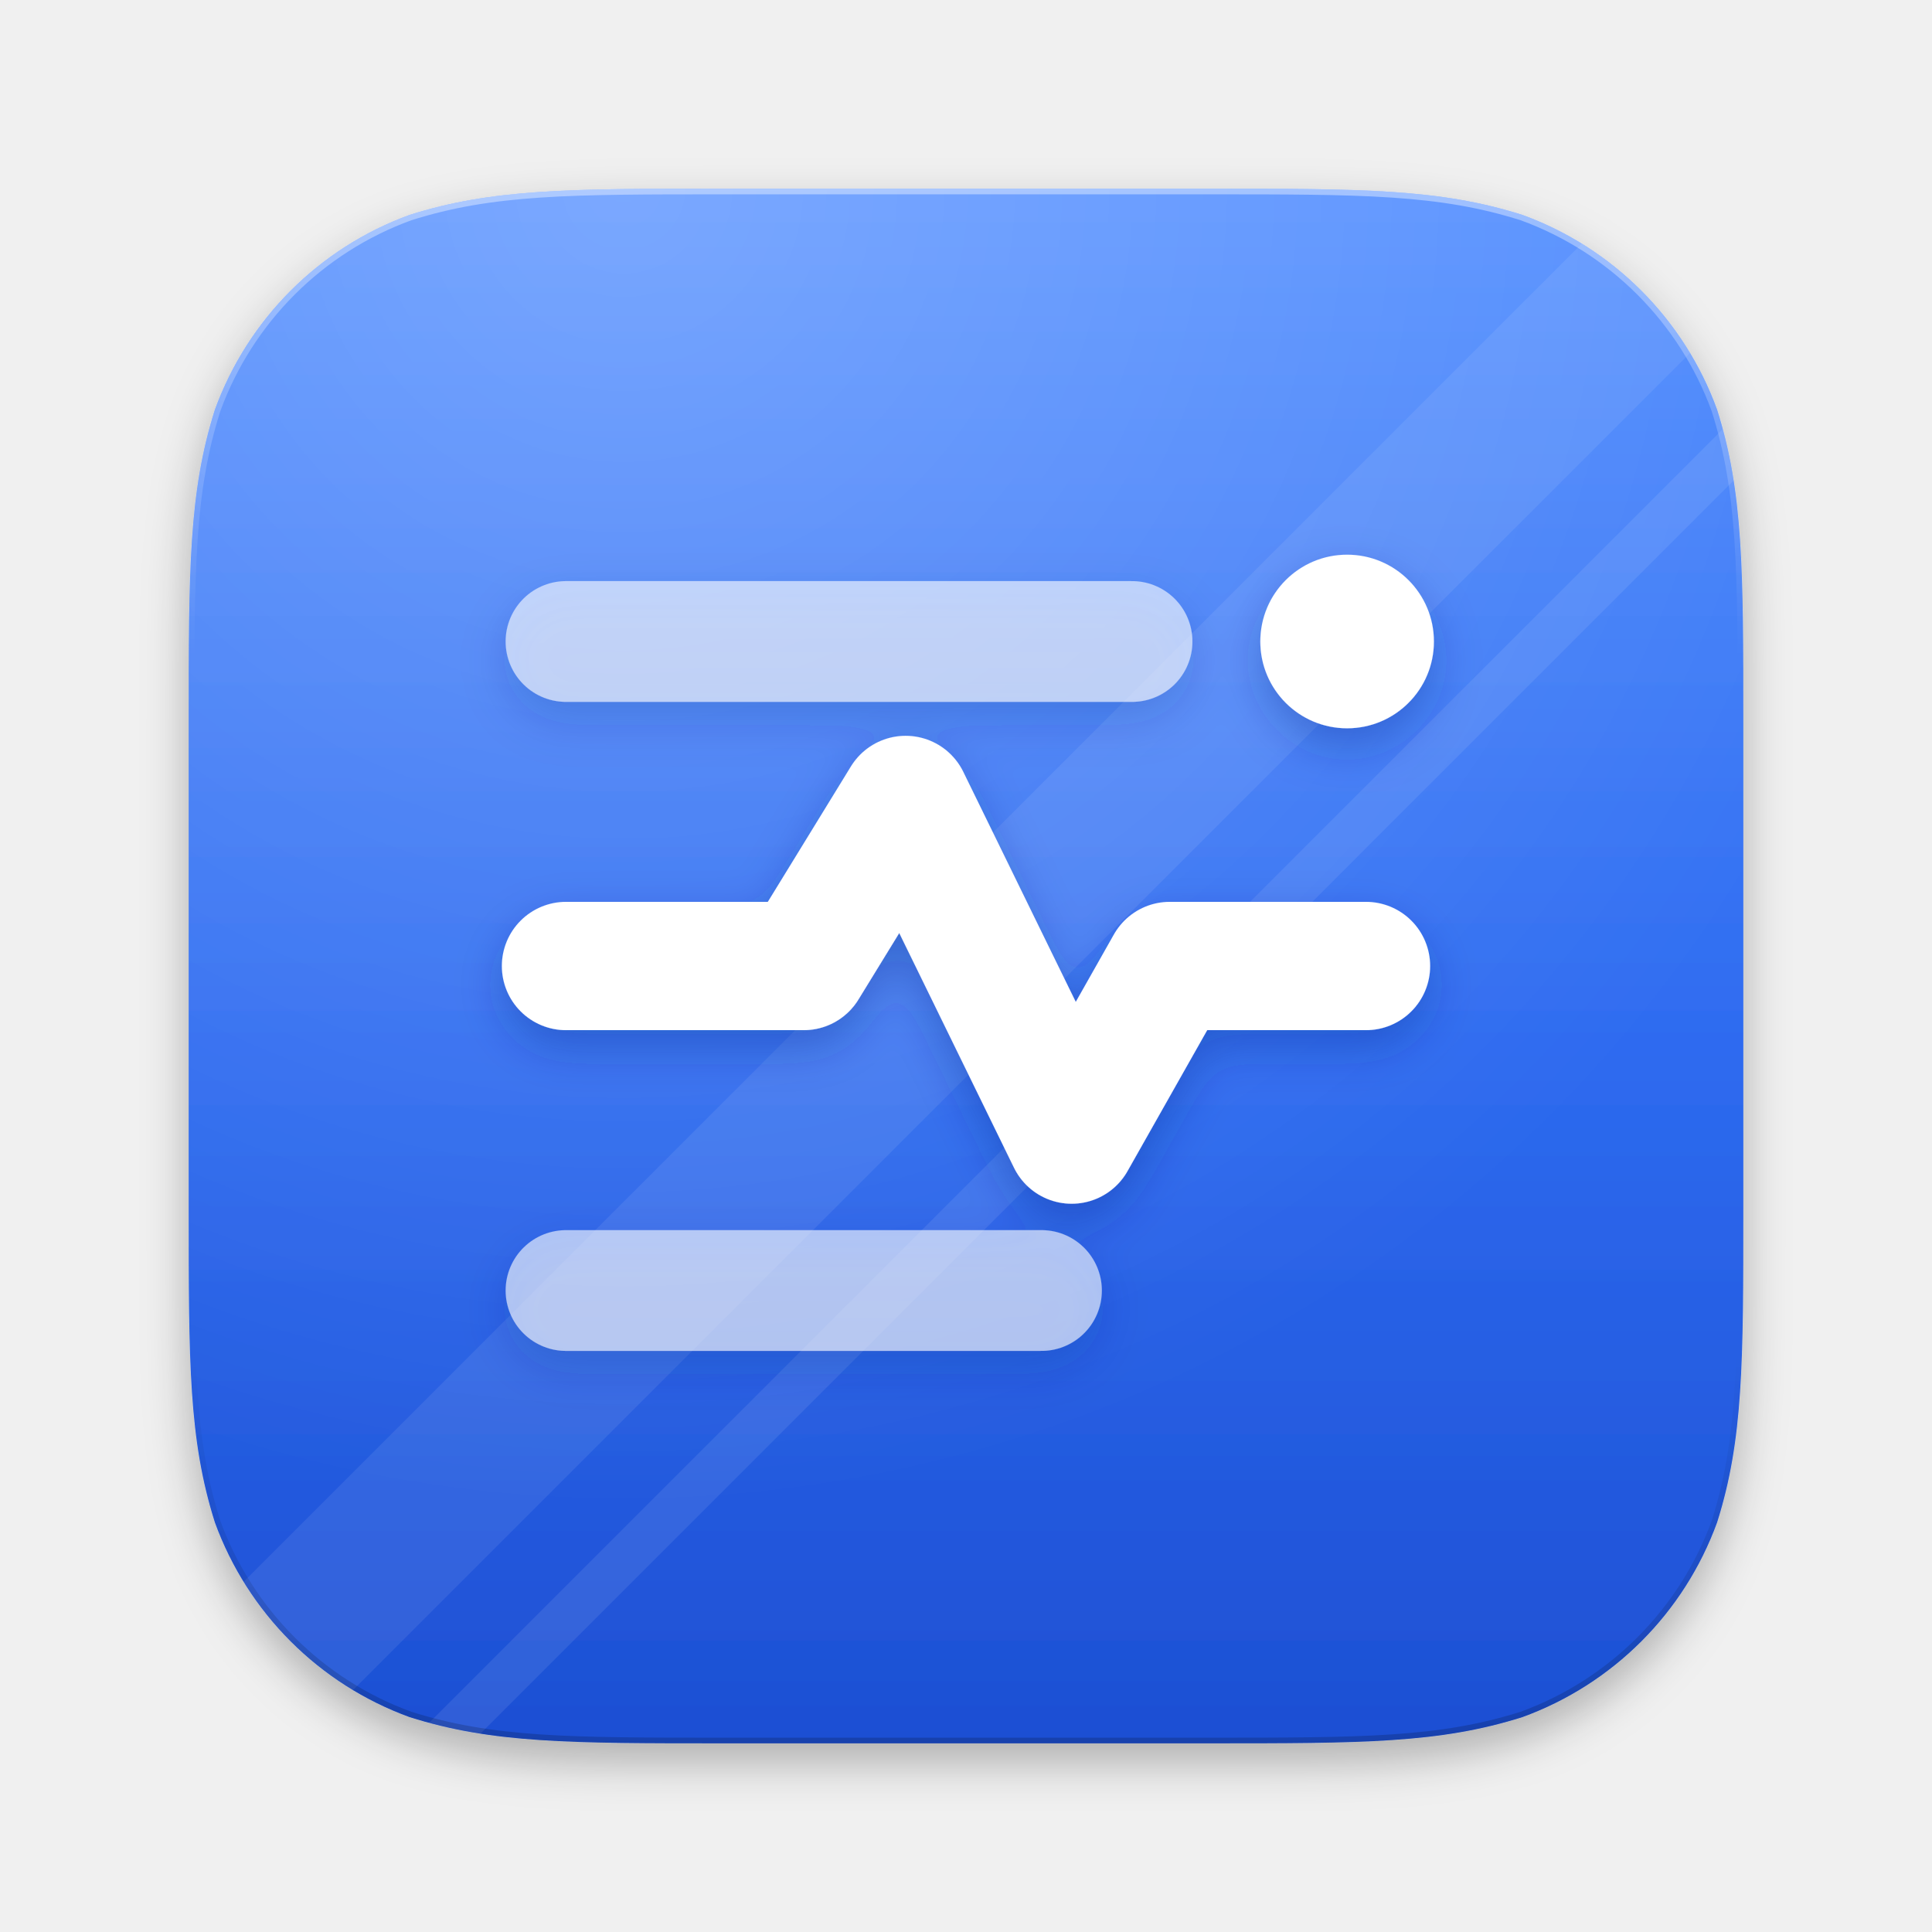
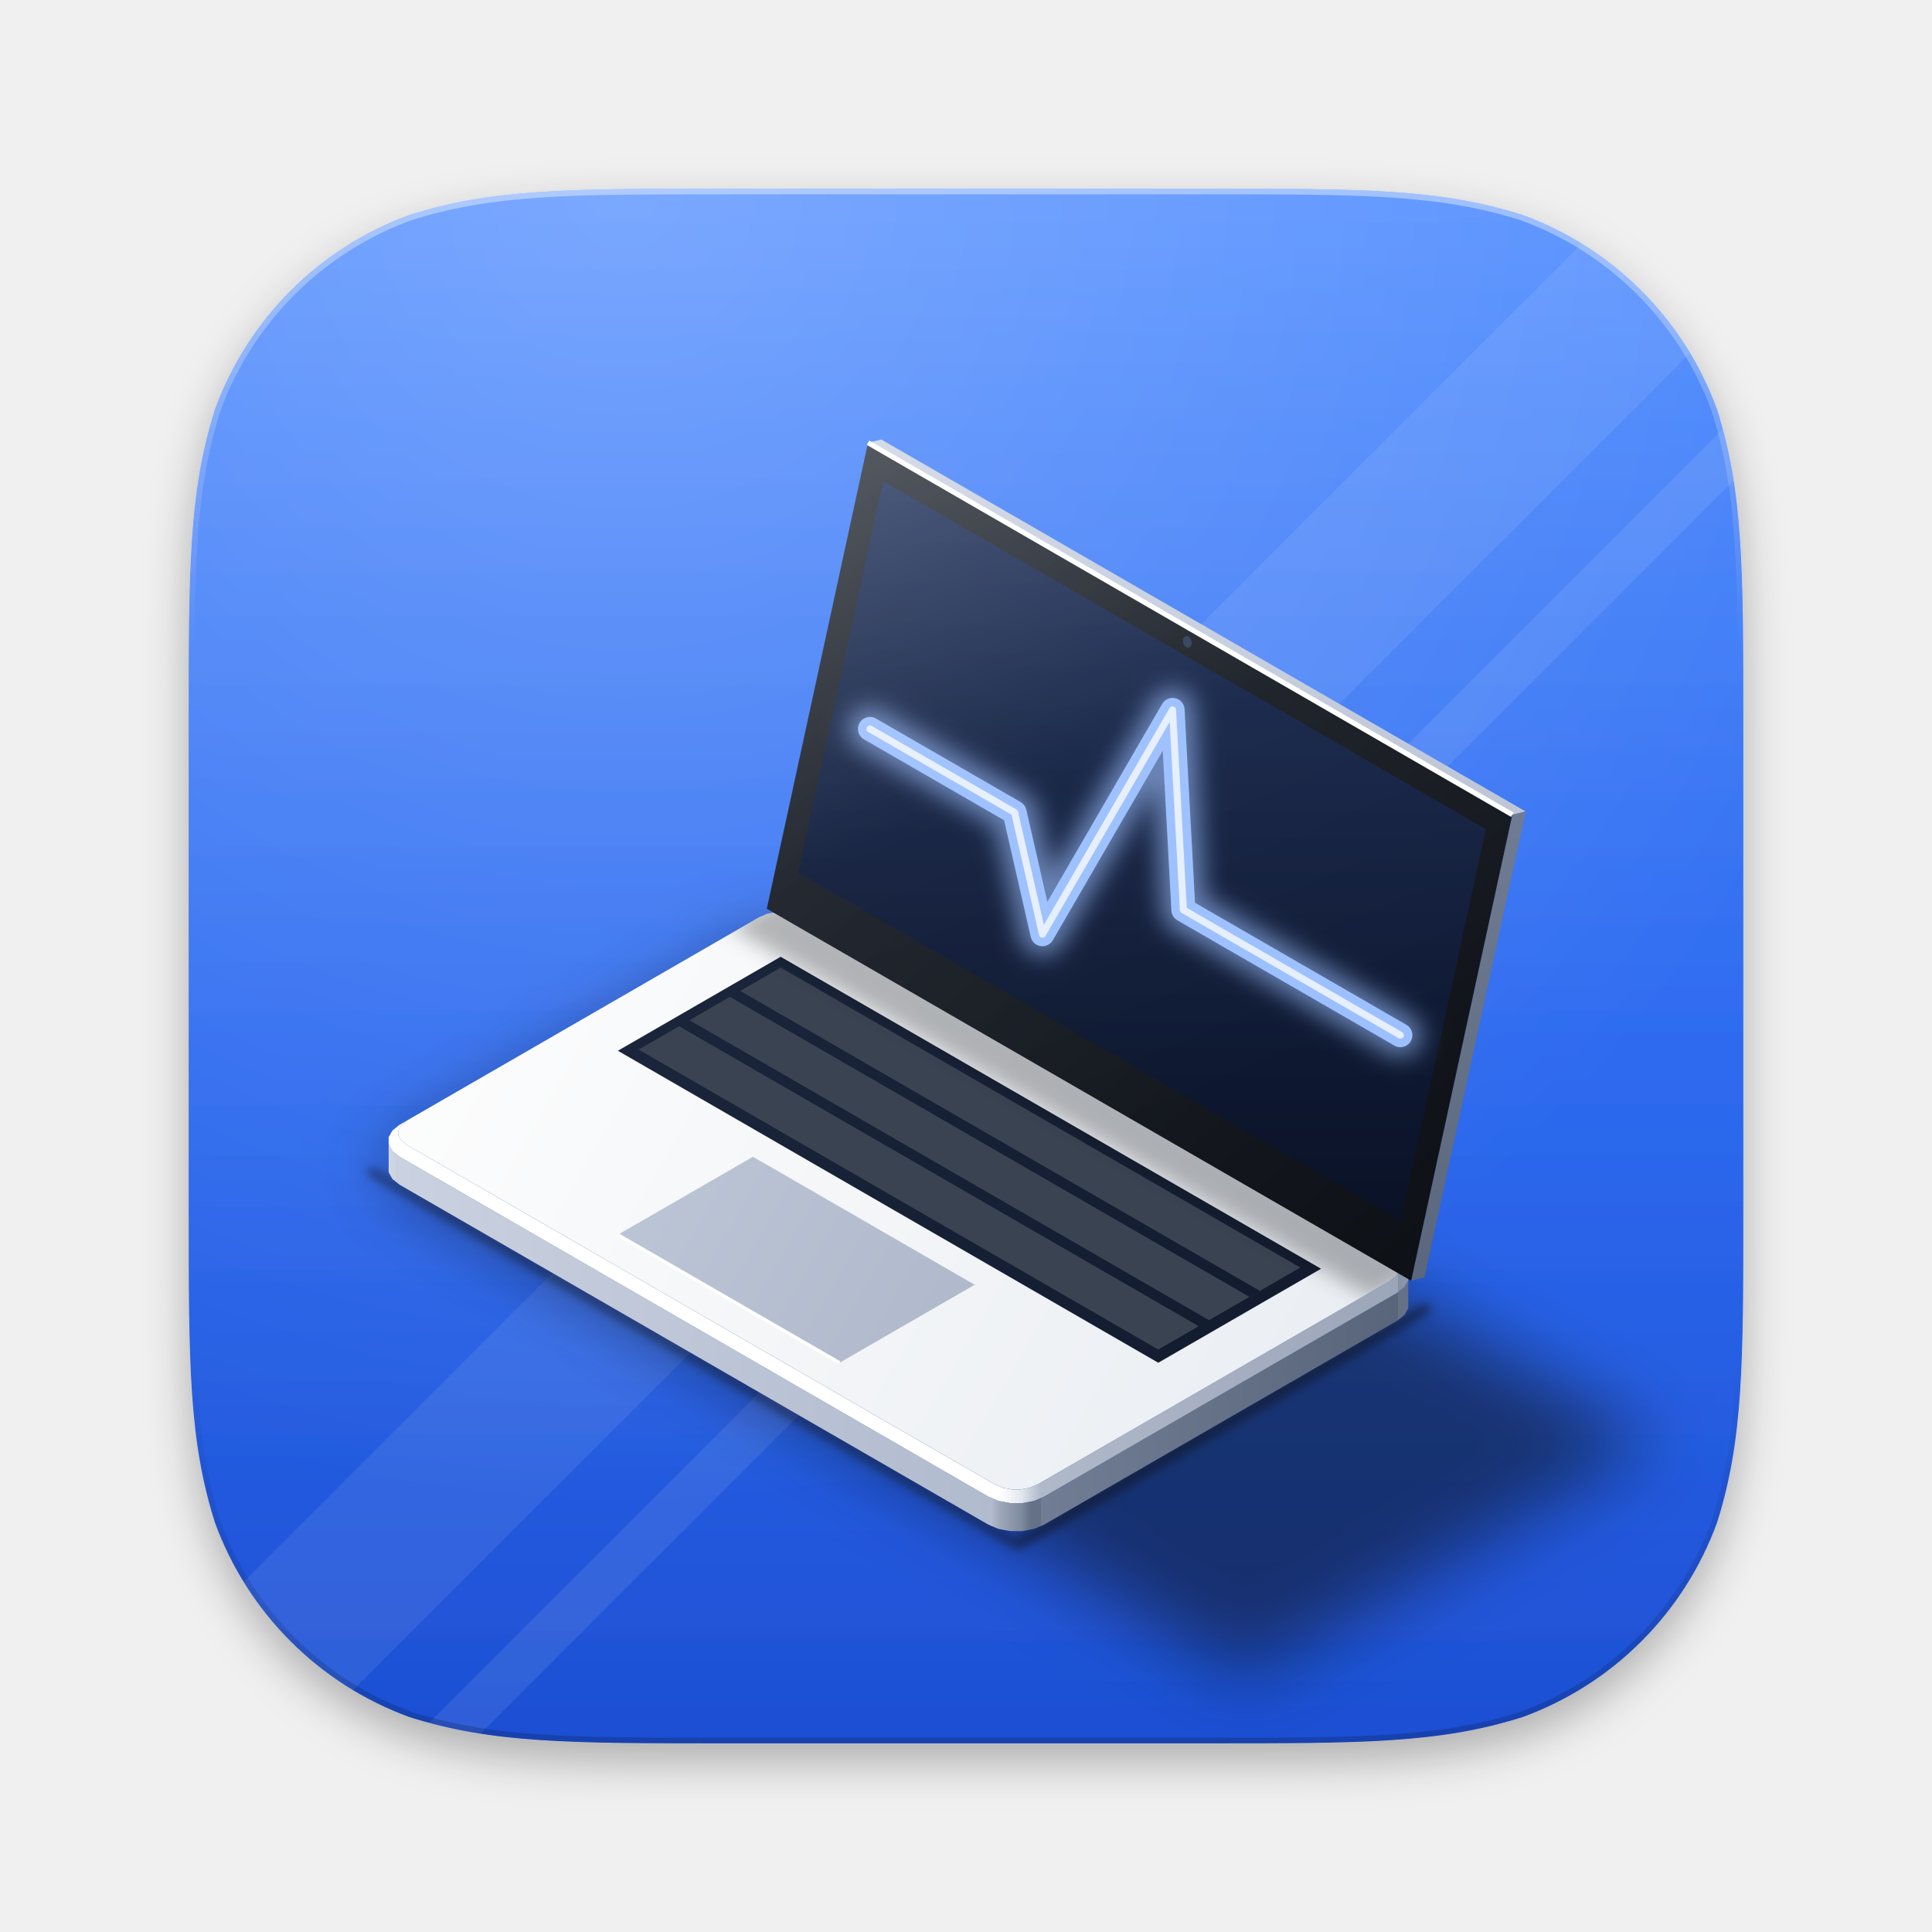
<svg xmlns="http://www.w3.org/2000/svg" width="1024" height="1024" viewBox="0 0 1024 1024">
  <defs>
-     <linearGradient id="d0bg" x1="0" y1="100" x2="0" y2="924" gradientUnits="userSpaceOnUse">
+     <linearGradient id="debrief-tiny-macos-bg" x1="0" y1="100" x2="0" y2="924" gradientUnits="userSpaceOnUse">
      <stop offset="0" stop-color="#5590FF" />
      <stop offset="0.55" stop-color="#2E6BF0" />
      <stop offset="1" stop-color="#1D4FD3" />
    </linearGradient>
-     <radialGradient id="d0sheen" cx="330.72" cy="100" r="700.4" gradientUnits="userSpaceOnUse">
+     <radialGradient id="debrief-tiny-macos-sheen" cx="330.72" cy="100" r="700.4" gradientUnits="userSpaceOnUse">
      <stop offset="0" stop-color="#FFFFFF" stop-opacity="0.22" />
      <stop offset="1" stop-color="#FFFFFF" stop-opacity="0" />
    </radialGradient>
-     <linearGradient id="d0edge" x1="0" y1="100" x2="0" y2="924" gradientUnits="userSpaceOnUse">
+     <linearGradient id="debrief-tiny-macos-edge" x1="0" y1="100" x2="0" y2="924" gradientUnits="userSpaceOnUse">
      <stop offset="0" stop-color="#FFFFFF" stop-opacity="0.4" />
      <stop offset="0.3" stop-color="#FFFFFF" stop-opacity="0" />
      <stop offset="0.75" stop-color="#000000" stop-opacity="0" />
      <stop offset="1" stop-color="#000000" stop-opacity="0.18" />
    </linearGradient>
-     <clipPath id="d0clip">
+     <clipPath id="debrief-tiny-macos-clip">
      <path d="M383.41 100H640.59C722.19 100 763 100 806.92 113.89C854.88 131.34 892.66 169.12 910.11 217.08C924 261 924 301.81 924 383.41V640.59C924 722.19 924 763 910.11 806.92C892.66 854.88 854.88 892.66 806.92 910.11C763 924 722.19 924 640.59 924H383.41C301.81 924 261 924 217.08 910.11C169.12 892.66 131.34 854.88 113.89 806.92C100 763 100 722.19 100 640.59V383.41C100 301.81 100 261 113.89 217.08C131.34 169.12 169.12 131.34 217.08 113.89C261 100 301.81 100 383.41 100Z" />
    </clipPath>
-     <filter id="d0gs" x="-20%" y="-20%" width="140%" height="140%">
+     <filter id="debrief-tiny-macos-gs" x="-20%" y="-20%" width="140%" height="140%">
      <feDropShadow dx="0" dy="10" stdDeviation="12" flood-color="#10308A" flood-opacity="0.32" />
    </filter>
-     <filter id="d0ts" color-interpolation-filters="sRGB" x="-10%" y="-10%" width="120%" height="125%">
+     <filter id="debrief-tiny-macos-ts" color-interpolation-filters="sRGB" x="-10%" y="-10%" width="120%" height="125%">
      <feDropShadow dx="0" dy="10" stdDeviation="12" flood-color="#000" flood-opacity="0.28" />
    </filter>
+     <linearGradient id="debrief-tiny-macos-g0" gradientUnits="userSpaceOnUse" x1="8.36" y1="-12.23" x2="518.19" y2="-12.23">
+       <stop offset="0" stop-color="#D1D8E4" />
+       <stop offset="0.01" stop-color="#C8CFDE" />
+       <stop offset="0.01" stop-color="#CAD1E0" />
+       <stop offset="0.59" stop-color="#B1BBCE" />
+       <stop offset="0.59" stop-color="#B5BED0" />
+       <stop offset="0.6" stop-color="#9DA7BA" />
+       <stop offset="0.62" stop-color="#7F8B9F" />
+       <stop offset="0.63" stop-color="#657187" />
+       <stop offset="0.64" stop-color="#657187" />
+       <stop offset="0.64" stop-color="#717D94" />
+       <stop offset="0.99" stop-color="#58657A" />
+       <stop offset="0.99" stop-color="#657187" />
+       <stop offset="1" stop-color="#657187" />
+     </linearGradient>
+     <linearGradient id="debrief-tiny-macos-g1" gradientUnits="userSpaceOnUse" x1="8.36" y1="-24.16" x2="518.19" y2="-24.16">
+       <stop offset="0" stop-color="#FFFFFF" />
+       <stop offset="0" stop-color="#FFFFFF" />
+       <stop offset="0" stop-color="#FFFFFF" />
+       <stop offset="0.01" stop-color="#FFFFFF" />
+       <stop offset="0.01" stop-color="#FFFFFF" />
+       <stop offset="0.3" stop-color="#FFFFFF" />
+       <stop offset="0.59" stop-color="#FFFFFF" />
+       <stop offset="0.6" stop-color="#FFFFFF" />
+       <stop offset="0.62" stop-color="#E4E8F0" />
+       <stop offset="0.63" stop-color="#C7CEDD" />
+       <stop offset="0.64" stop-color="#B0B9CA" />
+       <stop offset="0.82" stop-color="#A6AFC1" />
+       <stop offset="0.99" stop-color="#9CA6B9" />
+       <stop offset="0.99" stop-color="#8691A6" />
+       <stop offset="1" stop-color="#8D98AC" />
+       <stop offset="1" stop-color="#848FA4" />
+       <stop offset="1" stop-color="#828DA2" />
+     </linearGradient>
+     <linearGradient id="debrief-tiny-macos-g2" gradientUnits="userSpaceOnUse" x1="13.26" y1="-128.35" x2="513.29" y2="160.35">
+       <stop offset="0" stop-color="#FEFEFE" />
+       <stop offset="1" stop-color="#E8ECF1" />
+     </linearGradient>
+     <linearGradient id="debrief-tiny-macos-g3" gradientUnits="userSpaceOnUse" x1="122.98" y1="-6" x2="301.38" y2="97">
+       <stop offset="0" stop-color="#BDC6D7" />
+       <stop offset="1" stop-color="#AEB8CA" />
+     </linearGradient>
+     <linearGradient id="debrief-tiny-macos-g4" gradientUnits="userSpaceOnUse" x1="122.98" y1="-106" x2="474.58" y2="97">
+       <stop offset="0" stop-color="#1B263C" />
+       <stop offset="1" stop-color="#121B2E" />
+     </linearGradient>
+     <filter id="debrief-tiny-macos-hb" x="-40%" y="-40%" width="180%" height="180%" color-interpolation-filters="sRGB">
+       <feGaussianBlur stdDeviation="5" />
+     </filter>
+     <clipPath id="debrief-tiny-macos-deck">
+       <path d="M311.77 158L315.49 159.56L319.86 160.38L324.46 160.38L328.83 159.56L332.55 158L509.22 56L511.93 53.85L513.35 51.33L513.35 48.67L511.93 46.15L509.22 44L214.77 -126L211.05 -127.56L206.68 -128.38L202.08 -128.38L197.71 -127.56L193.99 -126L17.32 -24L14.62 -21.85L13.2 -19.33L13.2 -16.67L14.62 -14.15L17.32 -12Z" />
+     </clipPath>
+     <linearGradient id="debrief-tiny-macos-g5" gradientUnits="userSpaceOnUse" x1="248.06" y1="-364.64" x2="576.88" y2="-177.01">
+       <stop offset="0" stop-color="#D5DBE7" />
+       <stop offset="1" stop-color="#BDC5D6" />
+     </linearGradient>
+     <linearGradient id="debrief-tiny-macos-g6" gradientUnits="userSpaceOnUse" x1="519.62" y1="-178.64" x2="576.88" y2="56">
+       <stop offset="0" stop-color="#717D94" />
+       <stop offset="1" stop-color="#58657A" />
+     </linearGradient>
+     <linearGradient id="debrief-tiny-macos-g7" gradientUnits="userSpaceOnUse" x1="197.45" y1="-363.01" x2="570.22" y2="56">
+       <stop offset="0" stop-color="#262C36" />
+       <stop offset="1" stop-color="#0C0F14" />
+     </linearGradient>
+     <linearGradient id="debrief-tiny-macos-g8" gradientUnits="userSpaceOnUse" x1="213.1" y1="-343.82" x2="213.1" y2="25.82">
+       <stop offset="0" stop-color="#1C2E58" />
+       <stop offset="1" stop-color="#0A1226" />
+     </linearGradient>
+     <filter id="debrief-tiny-macos-glow" x="-40%" y="-40%" width="180%" height="180%" color-interpolation-filters="sRGB">
+       <feGaussianBlur stdDeviation="6" />
+     </filter>
+     <linearGradient id="debrief-tiny-macos-g9" gradientUnits="userSpaceOnUse" x1="248.06" y1="-363.01" x2="390.75" y2="-18.4">
+       <stop offset="0" stop-color="#FFFFFF" stop-opacity="0.22" />
+       <stop offset="0.5" stop-color="#FFFFFF" stop-opacity="0.03" />
+       <stop offset="1" stop-color="#FFFFFF" stop-opacity="0" />
+     </linearGradient>
+     <filter id="debrief-tiny-macos-ssoft" x="-40%" y="-40%" width="180%" height="180%" color-interpolation-filters="sRGB">
+       <feGaussianBlur stdDeviation="18.75" />
+     </filter>
+     <filter id="debrief-tiny-macos-scrisp" x="-40%" y="-40%" width="180%" height="180%" color-interpolation-filters="sRGB">
+       <feGaussianBlur stdDeviation="2.6" />
+     </filter>
+     <filter id="debrief-tiny-macos-sao" x="-40%" y="-40%" width="180%" height="180%" color-interpolation-filters="sRGB">
+       <feGaussianBlur stdDeviation="6.25" />
+     </filter>
  </defs>
-   <path d="M383.41 100H640.59C722.19 100 763 100 806.92 113.89C854.88 131.34 892.66 169.12 910.11 217.08C924 261 924 301.81 924 383.41V640.59C924 722.19 924 763 910.11 806.92C892.66 854.88 854.88 892.66 806.92 910.11C763 924 722.19 924 640.59 924H383.41C301.81 924 261 924 217.08 910.11C169.12 892.66 131.34 854.88 113.89 806.92C100 763 100 722.19 100 640.59V383.41C100 301.81 100 261 113.89 217.08C131.34 169.12 169.12 131.34 217.08 113.89C261 100 301.81 100 383.41 100Z" fill="url(#d0bg)" filter="url(#d0ts)" />
-   <g clip-path="url(#d0clip)">
+   <path d="M383.41 100H640.59C722.19 100 763 100 806.92 113.89C854.88 131.34 892.66 169.12 910.11 217.08C924 261 924 301.81 924 383.41V640.59C924 722.19 924 763 910.11 806.92C892.66 854.88 854.88 892.66 806.92 910.11C763 924 722.19 924 640.59 924H383.41C301.81 924 261 924 217.08 910.11C169.12 892.66 131.34 854.88 113.89 806.92C100 763 100 722.19 100 640.59V383.41C100 301.81 100 261 113.89 217.08C131.34 169.12 169.12 131.34 217.08 113.89C261 100 301.81 100 383.41 100Z" fill="url(#debrief-tiny-macos-bg)" filter="url(#debrief-tiny-macos-ts)" />
+   <g clip-path="url(#debrief-tiny-macos-clip)">
    <path d="M60 907.52L907.52 60L1022.88 60L60 1022.88Z" fill="#FFFFFF" opacity="0.08" />
    <path d="M60 1080.56L1080.56 60L1113.52 60L60 1113.52Z" fill="#FFFFFF" opacity="0.088" />
-     <rect x="100" y="100" width="824" height="824" fill="url(#d0sheen)" />
-     <path d="M383.41 100H640.59C722.19 100 763 100 806.92 113.89C854.88 131.34 892.66 169.12 910.11 217.08C924 261 924 301.81 924 383.41V640.59C924 722.19 924 763 910.11 806.92C892.66 854.88 854.88 892.66 806.92 910.11C763 924 722.19 924 640.59 924H383.41C301.81 924 261 924 217.08 910.11C169.12 892.66 131.34 854.88 113.89 806.92C100 763 100 722.19 100 640.59V383.41C100 301.81 100 261 113.89 217.08C131.34 169.12 169.12 131.34 217.08 113.89C261 100 301.81 100 383.41 100Z" fill="none" stroke="url(#d0edge)" stroke-width="6" />
+     <rect x="100" y="100" width="824" height="824" fill="url(#debrief-tiny-macos-sheen)" />
+     <path d="M383.41 100H640.59C722.19 100 763 100 806.92 113.89C854.88 131.34 892.66 169.12 910.11 217.08C924 261 924 301.81 924 383.41V640.59C924 722.19 924 763 910.11 806.92C892.66 854.88 854.88 892.66 806.92 910.11C763 924 722.19 924 640.59 924H383.41C301.81 924 261 924 217.08 910.11C169.12 892.66 131.34 854.88 113.89 806.92C100 763 100 722.19 100 640.59V383.41C100 301.81 100 261 113.89 217.08C131.34 169.12 169.12 131.34 217.08 113.89C261 100 301.81 100 383.41 100Z" fill="none" stroke="url(#debrief-tiny-macos-edge)" stroke-width="6" />
  </g>
-   <g filter="url(#d0gs)" transform="translate(512 512) scale(1) translate(-512 -512)">
-     <g opacity="0.6">
-       <path d="M300 340H600" fill="none" stroke="#FFFFFF" stroke-width="64" stroke-linecap="round" stroke-linejoin="round" />
-       <path d="M300 684H552" fill="none" stroke="#FFFFFF" stroke-width="64" stroke-linecap="round" stroke-linejoin="round" />
+   <g clip-path="url(#debrief-tiny-macos-clip)">
+     <g transform="translate(512 512) scale(1) translate(-512 -512)">
+       <g transform="translate(197.13 619.46) scale(1.06)">
+         <g filter="url(#debrief-tiny-macos-ssoft)" opacity="0.75">
+           <path d="M0 0L322.16 186L436.75 254.76L641.13 136.76L318.97 -49.24L204.38 -118Z" fill="#0E1016" opacity="0.73" />
+         </g>
+         <g filter="url(#debrief-tiny-macos-scrisp)" opacity="0.8">
+           <path d="M0 0L322.16 186L526.54 68L530.15 70.08L323.06 189.65L-2.71 1.56Z" fill="#0E1016" />
+         </g>
+         <path d="M8.36 1.77L10.25 5.14L13.86 8L308.31 178L313.27 180.08L319.1 181.17L325.23 181.17L331.06 180.08L336.02 178L512.69 76L516.29 73.14L518.19 69.77L518.19 55.77L516.29 59.14L512.69 62L336.02 164L331.06 166.08L325.23 167.17L319.1 167.17L313.27 166.08L308.31 164L13.86 -6L10.25 -8.86L8.36 -12.23Z" fill="url(#debrief-tiny-macos-g0)" />
+         <path d="M13.86 -22L10.25 -19.14L8.36 -15.77L8.36 -12.23L10.25 -8.86L13.86 -6L308.31 164L313.27 166.08L319.1 167.17L325.23 167.17L331.06 166.08L336.02 164L512.69 62L516.29 59.14L518.19 55.77L518.19 52.23L516.29 48.86L512.69 46L508.95 43.84L511.87 46.16L513.29 48.68L513.29 51.32L511.87 53.84L508.95 56.16L332.83 157.84L328.81 159.53L324.45 160.35L319.87 160.35L315.52 159.53L311.5 157.84L17.59 -11.84L14.67 -14.16L13.26 -16.68L13.26 -19.32L14.67 -21.84L17.59 -24.16Z" fill="url(#debrief-tiny-macos-g1)" />
+         <path d="M311.5 157.84L315.52 159.53L319.87 160.35L324.45 160.35L328.81 159.53L332.83 157.84L508.95 56.16L511.87 53.84L513.29 51.32L513.29 48.68L511.87 46.16L508.95 43.84L215.05 -125.84L211.03 -127.53L206.67 -128.35L202.09 -128.35L197.74 -127.53L193.72 -125.84L17.59 -24.16L14.67 -21.84L13.26 -19.32L13.26 -16.68L14.67 -14.16L17.59 -11.84Z" fill="url(#debrief-tiny-macos-g2)" />
+         <path d="M122.98 33L233.83 97L301.38 58L190.53 -6Z" fill="url(#debrief-tiny-macos-g3)" />
+         <path d="M122.98 33L233.83 97" stroke="#FFFFFF" stroke-width="1.6" />
+         <path d="M122.98 -59L393.18 97L474.58 50L204.38 -106Z" fill="url(#debrief-tiny-macos-g4)" />
+         <path d="M184.17 -88.93L443.98 61.07L464.19 49.4L204.38 -100.6ZM158.77 -74.27L418.58 75.73L438.79 64.07L178.98 -85.93ZM133.37 -59.6L393.18 90.4L413.38 78.73L153.58 -71.27Z" fill="#3A4352" />
+         <g clip-path="url(#debrief-tiny-macos-deck)">
+           <path d="M178.4 -121L500.56 65L526.54 50L204.38 -136Z" fill="#0E1016" opacity="0.3" filter="url(#debrief-tiny-macos-hb)" />
+         </g>
+         <path d="M248.06 -363.01L570.22 -177.01L576.88 -178.64L254.72 -364.64Z" fill="url(#debrief-tiny-macos-g5)" />
+         <path d="M519.62 56L526.28 54.36L576.88 -178.64L570.22 -177.01Z" fill="url(#debrief-tiny-macos-g6)" />
+         <path d="M197.45 -130L519.62 56L570.22 -177.01L248.06 -363.01Z" fill="url(#debrief-tiny-macos-g7)" />
+         <path d="M213.1 -148.18L514.47 25.82L556.96 -169.82L255.59 -343.82Z" fill="url(#debrief-tiny-macos-g8)" />
+         <path d="M249.03 -219.91L321.36 -178.15L335.27 -117.27L400.33 -229.43L405.74 -129.43L514.24 -66.79" stroke="#9CC0FF" stroke-width="22" fill="none" stroke-linejoin="round" stroke-linecap="round" opacity="0.6" filter="url(#debrief-tiny-macos-glow)" />
+         <path d="M249.03 -219.91L321.36 -178.15L335.27 -117.27L400.33 -229.43L405.74 -129.43L514.24 -66.79" stroke="#9CC0FF" stroke-width="12" fill="none" stroke-linejoin="round" stroke-linecap="round" />
+         <path d="M249.03 -219.91L321.36 -178.15L335.27 -117.27L400.33 -229.43L405.74 -129.43L514.24 -66.79" stroke="#FFFFFF" stroke-opacity="0.75" stroke-width="3.5" fill="none" stroke-linejoin="round" stroke-linecap="round" />
+         <path d="M197.45 -130L519.62 56L570.22 -177.01L248.06 -363.01Z" fill="url(#debrief-tiny-macos-g9)" />
+         <path d="M248.06 -363.01L570.22 -177.01" stroke="#FFFFFF" stroke-width="2.5" />
+         <path d="M405.63 -264.61L405.6 -264.44L405.57 -264.26L405.56 -264.07L405.55 -263.89L405.56 -263.7L405.57 -263.51L405.59 -263.32L405.62 -263.13L405.66 -262.94L405.71 -262.76L405.77 -262.57L405.83 -262.39L405.91 -262.22L405.99 -262.05L406.08 -261.88L406.17 -261.73L406.28 -261.58L406.38 -261.43L406.5 -261.3L406.62 -261.17L406.74 -261.06L406.87 -260.95L407 -260.86L407.14 -260.77L407.27 -260.7L407.41 -260.64L407.55 -260.59L407.69 -260.55L407.83 -260.53L407.97 -260.51L408.11 -260.51L408.25 -260.53L408.39 -260.55L408.52 -260.59L408.65 -260.64L408.77 -260.7L408.89 -260.77L409.01 -260.85L409.12 -260.95L409.22 -261.05L409.32 -261.17L409.41 -261.29L409.49 -261.43L409.57 -261.57L409.64 -261.72L409.69 -261.88L409.75 -262.04L409.79 -262.21L409.82 -262.39L409.84 -262.57L409.86 -262.75L409.86 -262.93L409.86 -263.12L409.85 -263.31L409.83 -263.5L409.8 -263.69L409.76 -263.88L409.71 -264.06L409.65 -264.25L409.58 -264.43L409.51 -264.6L409.43 -264.77L409.34 -264.94L409.24 -265.09L409.14 -265.25L409.03 -265.39L408.92 -265.52L408.8 -265.65L408.68 -265.76L408.55 -265.87L408.42 -265.96L408.28 -266.05L408.14 -266.12L408.01 -266.18L407.86 -266.23L407.72 -266.27L407.58 -266.29L407.44 -266.31L407.3 -266.31L407.17 -266.29L407.03 -266.27L406.9 -266.23L406.77 -266.18L406.64 -266.12L406.52 -266.05L406.41 -265.97L406.3 -265.87L406.2 -265.77L406.1 -265.65L406.01 -265.53L405.92 -265.39L405.85 -265.25L405.78 -265.1L405.72 -264.94L405.67 -264.78Z" fill="#3A4A62" />
+       </g>
    </g>
-     <path d="M300 512H426L480 424L568 604L620 512H724" fill="none" stroke="#FFFFFF" stroke-width="68" stroke-linecap="round" stroke-linejoin="round" />
-     <path d="M668 340a46 46 0 1 1 92 0a46 46 0 1 1 -92 0Z" fill="#FFFFFF" />
  </g>
</svg>
